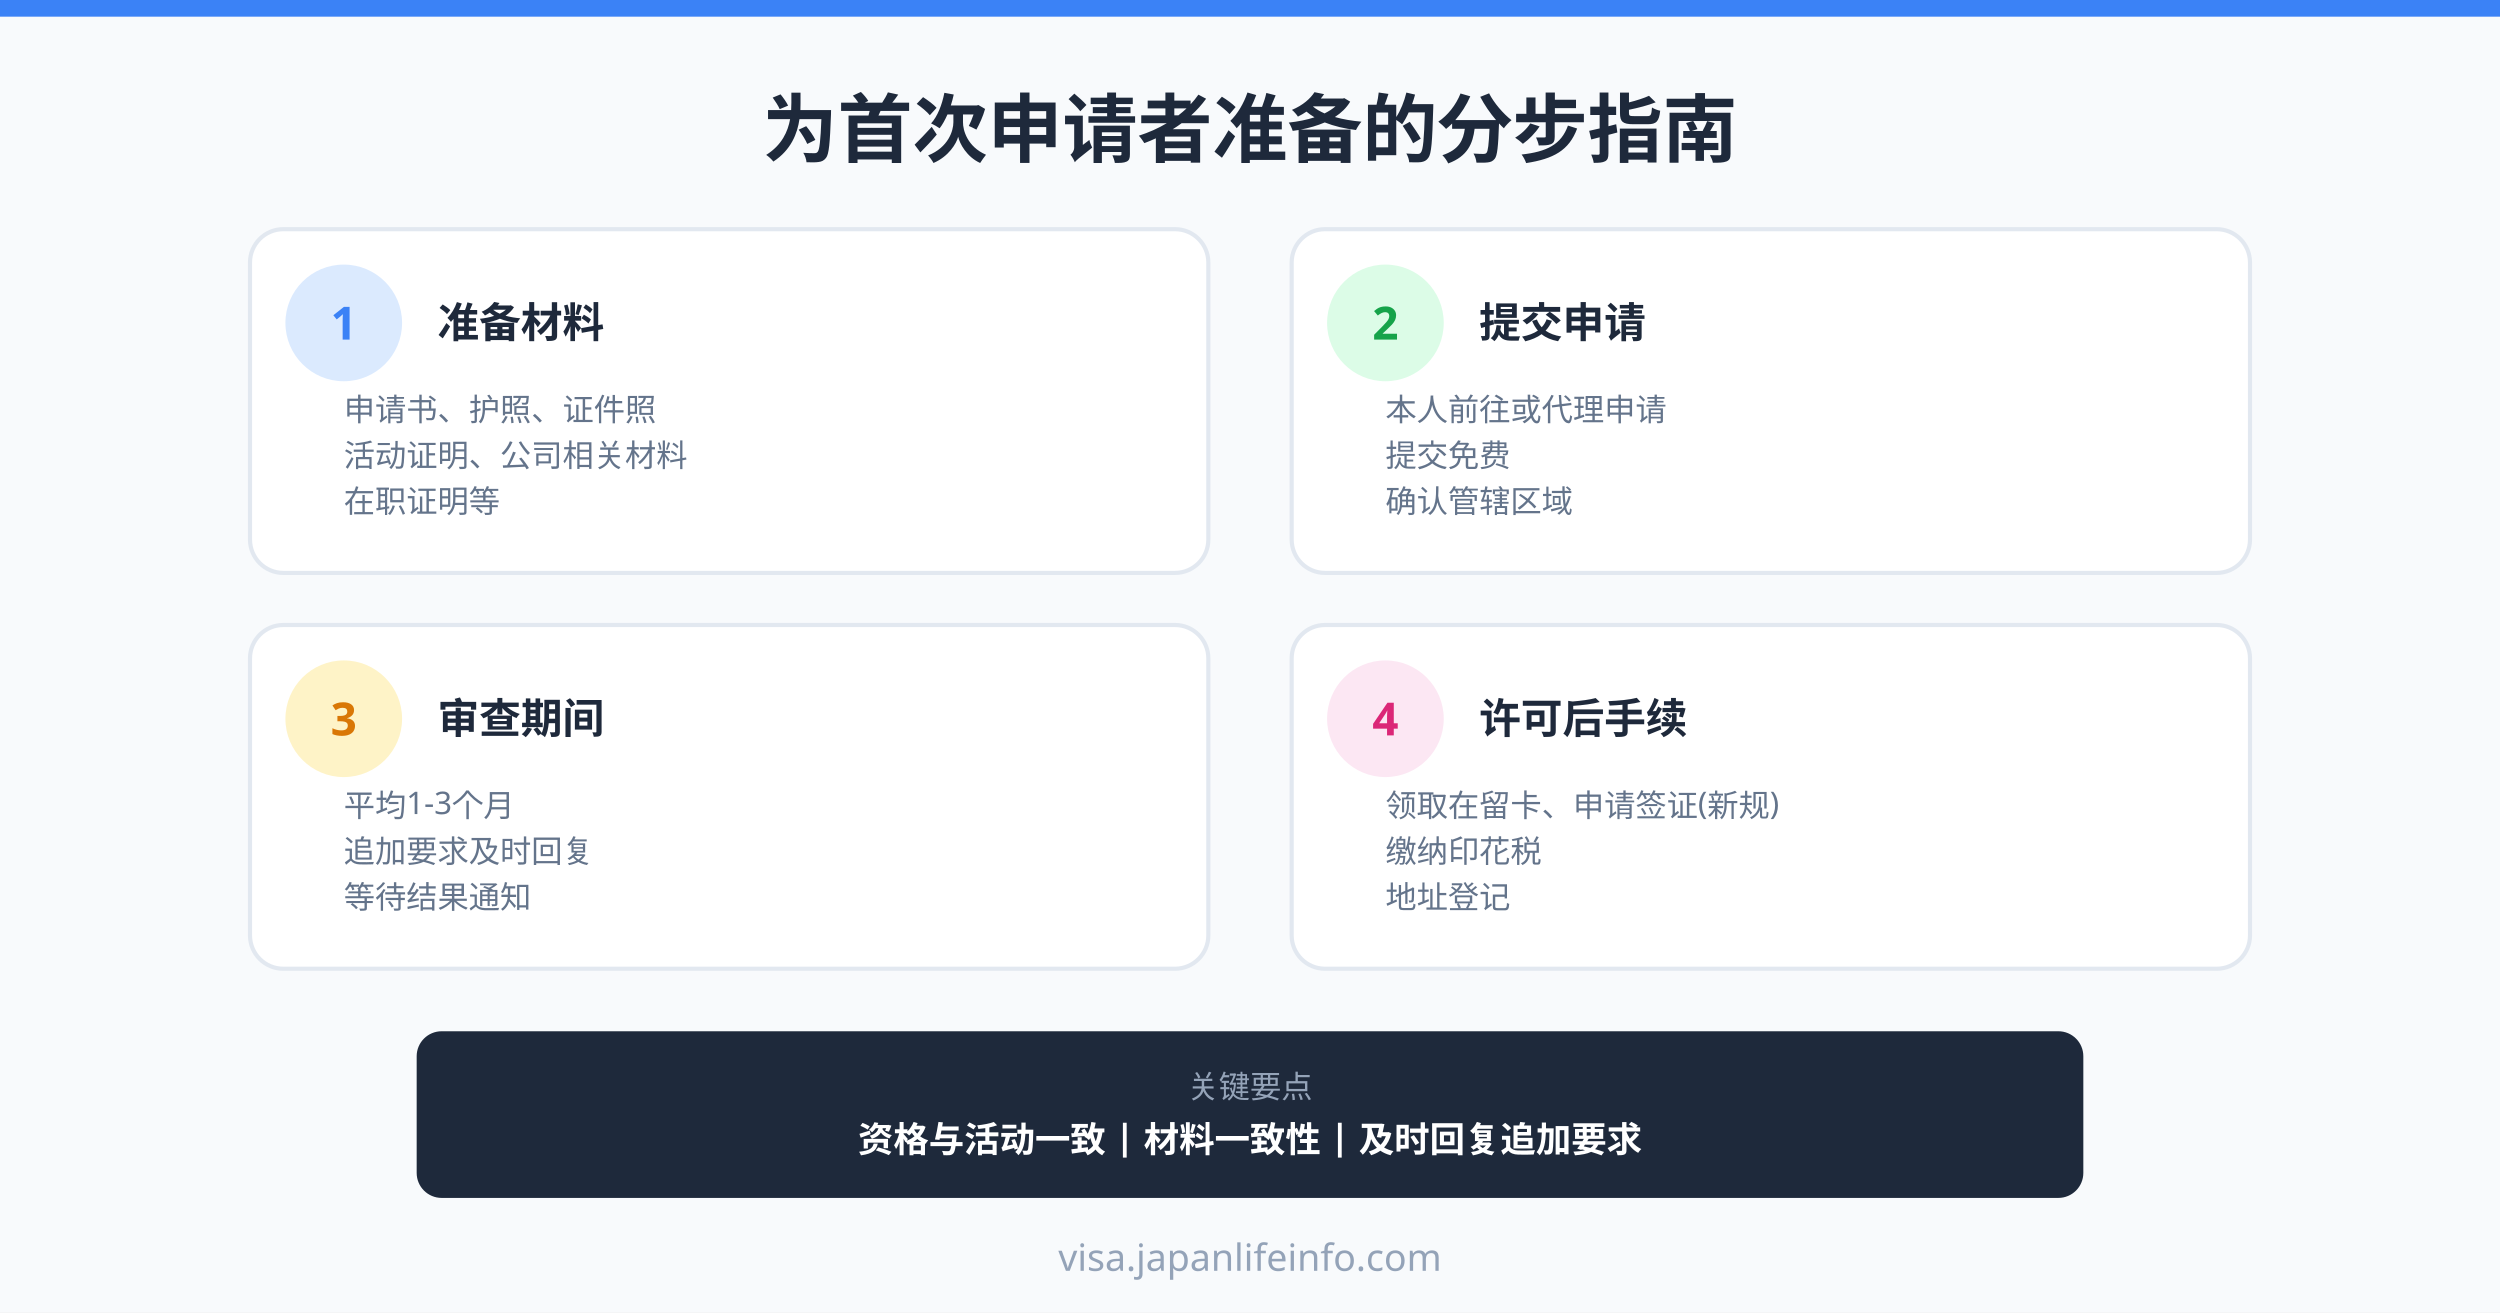
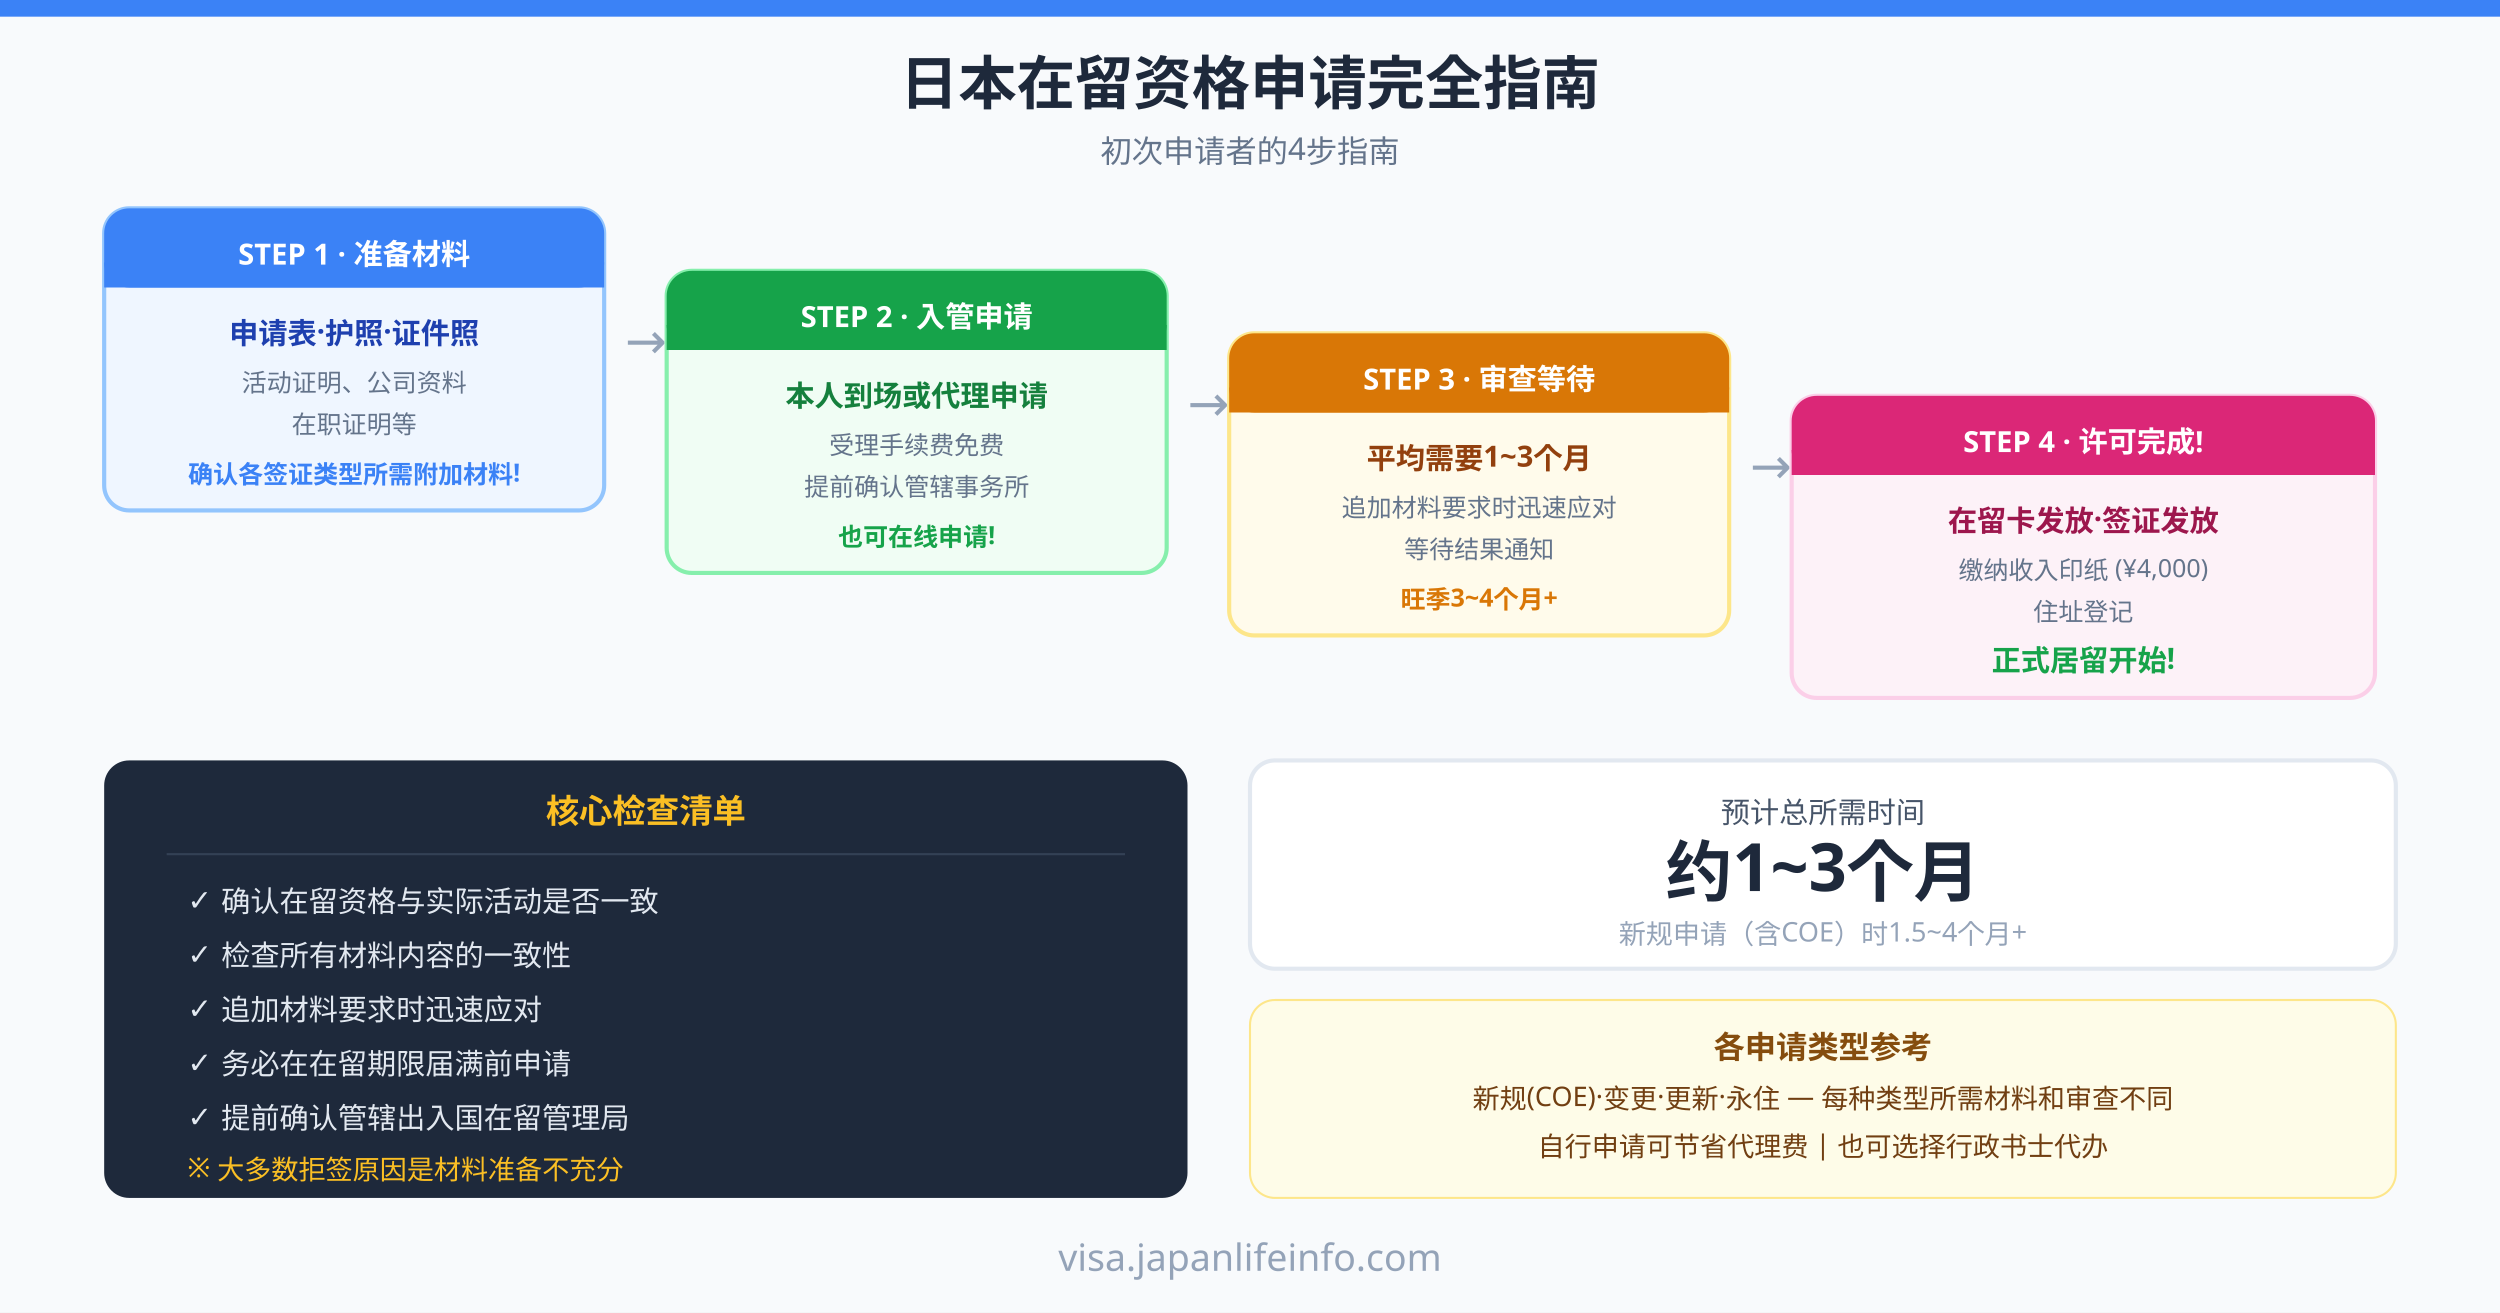
<svg xmlns="http://www.w3.org/2000/svg" width="1200" height="630" viewBox="0 0 1200 630" fill="none">
  <rect width="1200" height="630" fill="#f8fafc" />
  <rect width="1200" height="8" fill="url(#headerGradient)" />
-   <text x="600" y="75" text-anchor="middle" fill="#1e293b" font-family="sans-serif" font-size="36" font-weight="bold">为首次申请者准备的分步指南</text>
-   <g transform="translate(120, 110)">
-     <rect width="460" height="165" rx="16" fill="white" stroke="#e2e8f0" stroke-width="2" />
-     <circle cx="45" cy="45" r="28" fill="#dbeafe" />
-     <text x="45" y="53" text-anchor="middle" fill="#3b82f6" font-family="sans-serif" font-size="22" font-weight="bold">1</text>
-     <text x="90" y="52" fill="#1e293b" font-family="sans-serif" font-size="20" font-weight="bold">准备材料</text>
-     <text x="45" y="92" fill="#64748b" font-family="sans-serif" font-size="15">申请书、护照、证件照</text>
-     <text x="45" y="114" fill="#64748b" font-family="sans-serif" font-size="15">活动证明、公司相关材料</text>
-     <text x="45" y="136" fill="#64748b" font-family="sans-serif" font-size="15">在职证明等</text>
+   <text x="600" y="50" text-anchor="middle" fill="#1e293b" font-family="sans-serif" font-size="28" font-weight="bold">日本在留资格申请完全指南</text>
+   <text x="600" y="78" text-anchor="middle" fill="#64748b" font-family="sans-serif" font-size="15">初次申请者的4步指南</text>
+   <g transform="translate(50, 100)">
+     <rect width="240" height="145" rx="12" fill="#eff6ff" stroke="#93c5fd" stroke-width="2" />
+     <rect width="240" height="38" rx="12" fill="#3b82f6" />
+     <rect y="26" width="240" height="12" fill="#3b82f6" />
+     <text x="120" y="27" text-anchor="middle" fill="white" font-family="sans-serif" font-size="14" font-weight="bold">STEP 1 · 准备材料</text>
+     <text x="120" y="65" text-anchor="middle" fill="#1e40af" font-family="sans-serif" font-size="14" font-weight="bold">申请表·护照·证件照</text>
+     <text x="120" y="88" text-anchor="middle" fill="#64748b" font-family="sans-serif" font-size="12">活动证明、公司资料</text>
+     <text x="120" y="108" text-anchor="middle" fill="#64748b" font-family="sans-serif" font-size="12">在职证明等</text>
+     <text x="120" y="132" text-anchor="middle" fill="#3b82f6" font-family="sans-serif" font-size="12" font-weight="bold">确认各签证类型所需附加材料!</text>
  </g>
-   <g transform="translate(620, 110)">
-     <rect width="460" height="165" rx="16" fill="white" stroke="#e2e8f0" stroke-width="2" />
-     <circle cx="45" cy="45" r="28" fill="#dcfce7" />
-     <text x="45" y="53" text-anchor="middle" fill="#16a34a" font-family="sans-serif" font-size="22" font-weight="bold">2</text>
-     <text x="90" y="52" fill="#1e293b" font-family="sans-serif" font-size="20" font-weight="bold">提交申请</text>
-     <text x="45" y="92" fill="#64748b" font-family="sans-serif" font-size="15">本人前往或代理申请</text>
-     <text x="45" y="114" fill="#64748b" font-family="sans-serif" font-size="15">提交免费</text>
-     <text x="45" y="136" fill="#64748b" font-family="sans-serif" font-size="15">确认管辖区域</text>
+   <text x="300" y="172" fill="#94a3b8" font-family="sans-serif" font-size="24">→</text>
+   <g transform="translate(320, 130)">
+     <rect width="240" height="145" rx="12" fill="#f0fdf4" stroke="#86efac" stroke-width="2" />
+     <rect width="240" height="38" rx="12" fill="#16a34a" />
+     <rect y="26" width="240" height="12" fill="#16a34a" />
+     <text x="120" y="27" text-anchor="middle" fill="white" font-family="sans-serif" font-size="14" font-weight="bold">STEP 2 · 入管申请</text>
+     <text x="120" y="65" text-anchor="middle" fill="#15803d" font-family="sans-serif" font-size="14" font-weight="bold">本人到场或代理申请</text>
+     <text x="120" y="88" text-anchor="middle" fill="#64748b" font-family="sans-serif" font-size="12">受理手续费免费</text>
+     <text x="120" y="108" text-anchor="middle" fill="#64748b" font-family="sans-serif" font-size="12">提前确认管辖事务所</text>
+     <text x="120" y="132" text-anchor="middle" fill="#16a34a" font-family="sans-serif" font-size="12" font-weight="bold">也可在线申请!</text>
  </g>
-   <g transform="translate(120, 300)">
-     <rect width="460" height="165" rx="16" fill="white" stroke="#e2e8f0" stroke-width="2" />
-     <circle cx="45" cy="45" r="28" fill="#fef3c7" />
-     <text x="45" y="53" text-anchor="middle" fill="#d97706" font-family="sans-serif" font-size="22" font-weight="bold">3</text>
-     <text x="90" y="52" fill="#1e293b" font-family="sans-serif" font-size="20" font-weight="bold">审查期间</text>
-     <text x="45" y="92" fill="#64748b" font-family="sans-serif" font-size="15">平均1-3个月</text>
-     <text x="45" y="114" fill="#64748b" font-family="sans-serif" font-size="15">追加要求及时回复</text>
-     <text x="45" y="136" fill="#64748b" font-family="sans-serif" font-size="15">等待结果通知</text>
+   <text x="570" y="202" fill="#94a3b8" font-family="sans-serif" font-size="24">→</text>
+   <g transform="translate(590, 160)">
+     <rect width="240" height="145" rx="12" fill="#fffbeb" stroke="#fde68a" stroke-width="2" />
+     <rect width="240" height="38" rx="12" fill="#d97706" />
+     <rect y="26" width="240" height="12" fill="#d97706" />
+     <text x="120" y="27" text-anchor="middle" fill="white" font-family="sans-serif" font-size="14" font-weight="bold">STEP 3 · 审查等待</text>
+     <text x="120" y="65" text-anchor="middle" fill="#92400e" font-family="sans-serif" font-size="14" font-weight="bold">平均需要1~3个月</text>
+     <text x="120" y="88" text-anchor="middle" fill="#64748b" font-family="sans-serif" font-size="12">追加材料要求时迅速应对</text>
+     <text x="120" y="108" text-anchor="middle" fill="#64748b" font-family="sans-serif" font-size="12">等待结果通知</text>
+     <text x="120" y="132" text-anchor="middle" fill="#d97706" font-family="sans-serif" font-size="12" font-weight="bold">旺季3~4个月+</text>
  </g>
-   <g transform="translate(620, 300)">
-     <rect width="460" height="165" rx="16" fill="white" stroke="#e2e8f0" stroke-width="2" />
-     <circle cx="45" cy="45" r="28" fill="#fce7f3" />
-     <text x="45" y="53" text-anchor="middle" fill="#db2777" font-family="sans-serif" font-size="22" font-weight="bold">4</text>
-     <text x="90" y="52" fill="#1e293b" font-family="sans-serif" font-size="20" font-weight="bold">许可后手续</text>
-     <text x="45" y="92" fill="#64748b" font-family="sans-serif" font-size="15">领取在留卡、申请签证(新规)</text>
-     <text x="45" y="114" fill="#64748b" font-family="sans-serif" font-size="15">缴纳印花税</text>
-     <text x="45" y="136" fill="#64748b" font-family="sans-serif" font-size="15">地址登记</text>
+   <text x="840" y="232" fill="#94a3b8" font-family="sans-serif" font-size="24">→</text>
+   <g transform="translate(860, 190)">
+     <rect width="280" height="145" rx="12" fill="#fdf2f8" stroke="#fbcfe8" stroke-width="2" />
+     <rect width="280" height="38" rx="12" fill="#db2777" />
+     <rect y="26" width="280" height="12" fill="#db2777" />
+     <text x="140" y="27" text-anchor="middle" fill="white" font-family="sans-serif" font-size="14" font-weight="bold">STEP 4 · 许可完成!</text>
+     <text x="140" y="65" text-anchor="middle" fill="#9d174d" font-family="sans-serif" font-size="14" font-weight="bold">在留卡发放·签证发放</text>
+     <text x="140" y="88" text-anchor="middle" fill="#64748b" font-family="sans-serif" font-size="12">缴纳收入印纸 (¥4,000)</text>
+     <text x="140" y="108" text-anchor="middle" fill="#64748b" font-family="sans-serif" font-size="12">住址登记</text>
+     <text x="140" y="132" text-anchor="middle" fill="#16a34a" font-family="sans-serif" font-size="14" font-weight="bold">正式居留开始!</text>
  </g>
-   <g transform="translate(200, 495)">
-     <rect width="800" height="80" rx="12" fill="#1e293b" />
-     <text x="400" y="32" text-anchor="middle" fill="#94a3b8" font-family="sans-serif" font-size="15">关键要点</text>
-     <text x="400" y="58" text-anchor="middle" fill="white" font-family="sans-serif" font-size="17" font-weight="bold">资格与活动一致 | 材料一致性 | 及时回复追加要求</text>
+   <g transform="translate(50, 365)">
+     <rect width="520" height="210" rx="12" fill="#1e293b" />
+     <text x="260" y="30" text-anchor="middle" fill="#fbbf24" font-family="sans-serif" font-size="16" font-weight="bold">核心检查清单</text>
+     <line x1="30" y1="45" x2="490" y2="45" stroke="#334155" />
+     <text x="40" y="72" fill="#e2e8f0" font-family="sans-serif" font-size="14">✓ 确认在留资格与实际活动是否一致</text>
+     <text x="40" y="98" fill="#e2e8f0" font-family="sans-serif" font-size="14">✓ 检查所有材料内容的一致性</text>
+     <text x="40" y="124" fill="#e2e8f0" font-family="sans-serif" font-size="14">✓ 追加材料要求时迅速应对</text>
+     <text x="40" y="150" fill="#e2e8f0" font-family="sans-serif" font-size="14">✓ 务必在在留期限届满前申请</text>
+     <text x="40" y="176" fill="#e2e8f0" font-family="sans-serif" font-size="14">✓ 提前确认管辖出入国在留管理局</text>
+     <text x="40" y="200" fill="#fbbf24" font-family="sans-serif" font-size="13">※ 大多数拒签原因是材料准备不充分</text>
+   </g>
+   <g transform="translate(600, 365)">
+     <rect width="550" height="100" rx="12" fill="white" stroke="#e2e8f0" stroke-width="2" />
+     <text x="275" y="30" text-anchor="middle" fill="#475569" font-family="sans-serif" font-size="14">预计总所需时间</text>
+     <text x="275" y="65" text-anchor="middle" fill="#1e293b" font-family="sans-serif" font-size="32" font-weight="bold">约1~3个月</text>
+     <text x="275" y="88" text-anchor="middle" fill="#94a3b8" font-family="sans-serif" font-size="13">新规申请（含COE）时1.5~4个月+</text>
+   </g>
+   <g transform="translate(600, 480)">
+     <rect width="550" height="95" rx="12" fill="#fefce8" stroke="#fde68a" stroke-width="1" />
+     <text x="275" y="28" text-anchor="middle" fill="#854d0e" font-family="sans-serif" font-size="15" font-weight="bold">各申请类型参考</text>
+     <text x="275" y="52" text-anchor="middle" fill="#713f12" font-family="sans-serif" font-size="13">新规(COE)·变更·更新·永住 — 每种类型所需材料和审查不同</text>
+     <text x="275" y="75" text-anchor="middle" fill="#713f12" font-family="sans-serif" font-size="13">自行申请可节省代理费 | 也可选择行政书士代办</text>
  </g>
  <text x="600" y="610" text-anchor="middle" fill="#94a3b8" font-family="sans-serif" font-size="18">visa.japanlifeinfo.com</text>
  <defs>
    <linearGradient id="headerGradient" x1="0" y1="0" x2="1200" y2="0">
      <stop offset="0%" stop-color="#3b82f6" />
      <stop offset="50%" stop-color="#8b5cf6" />
      <stop offset="100%" stop-color="#10b981" />
    </linearGradient>
  </defs>
</svg>
